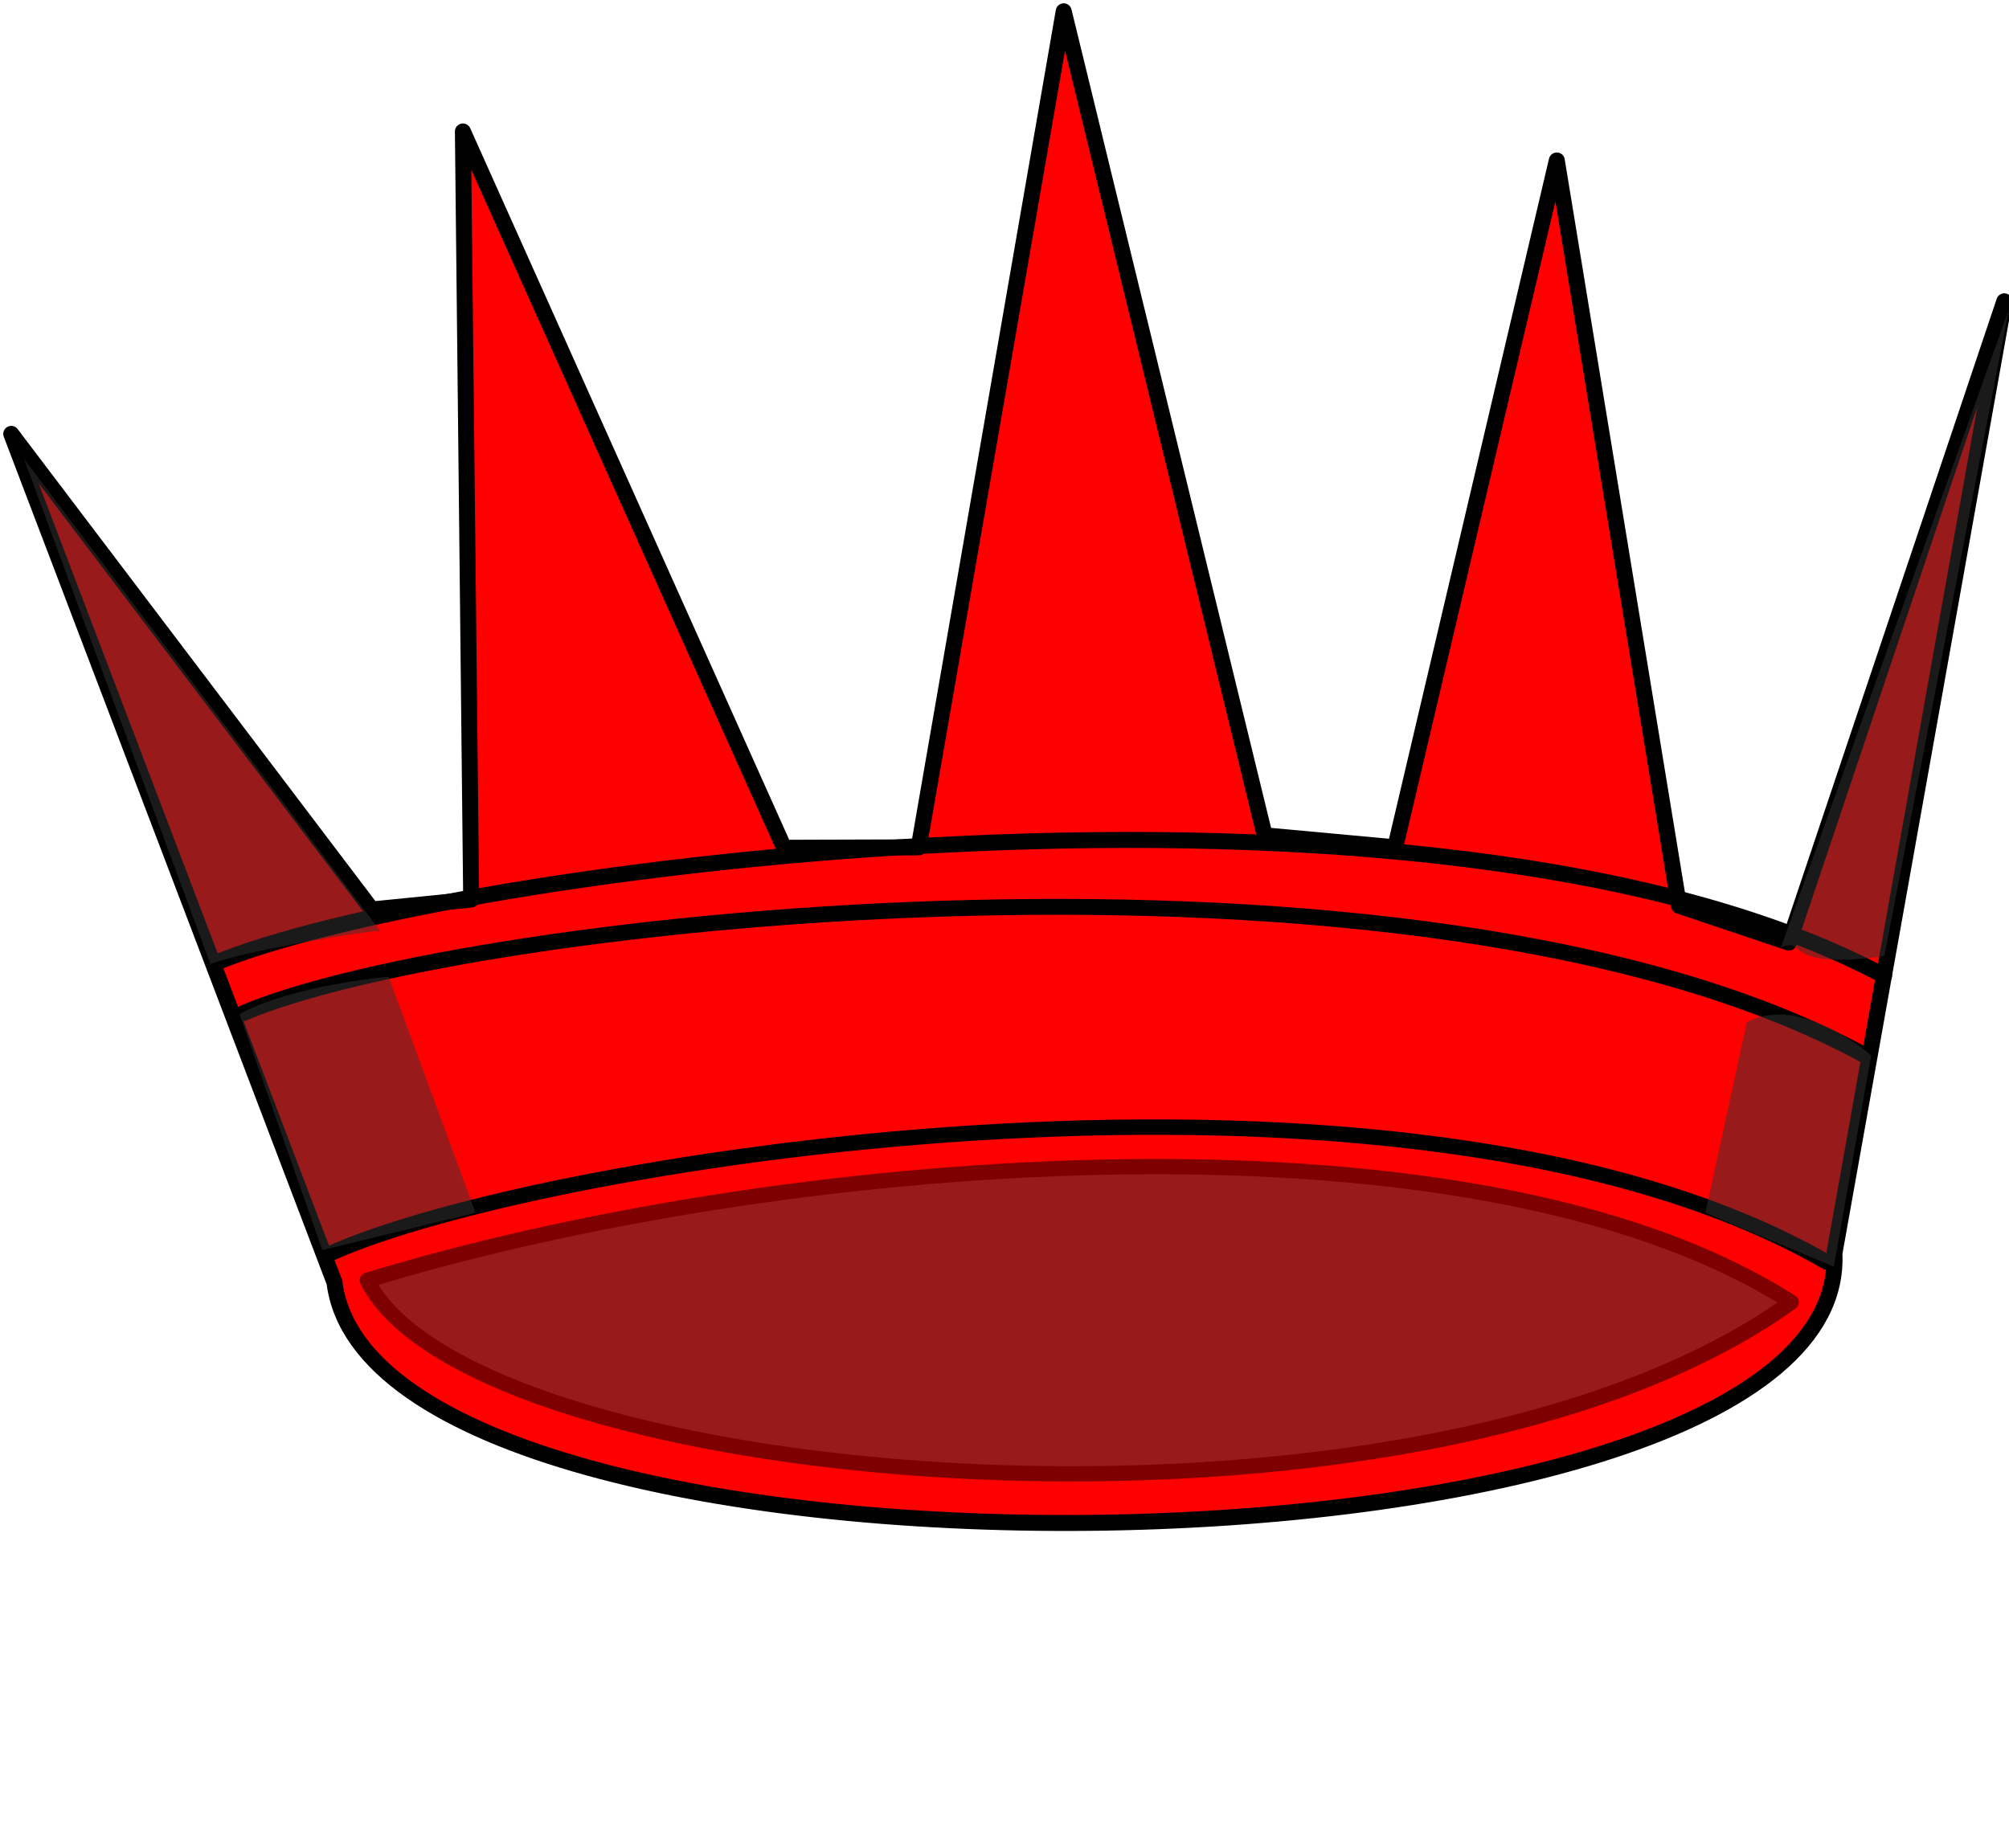
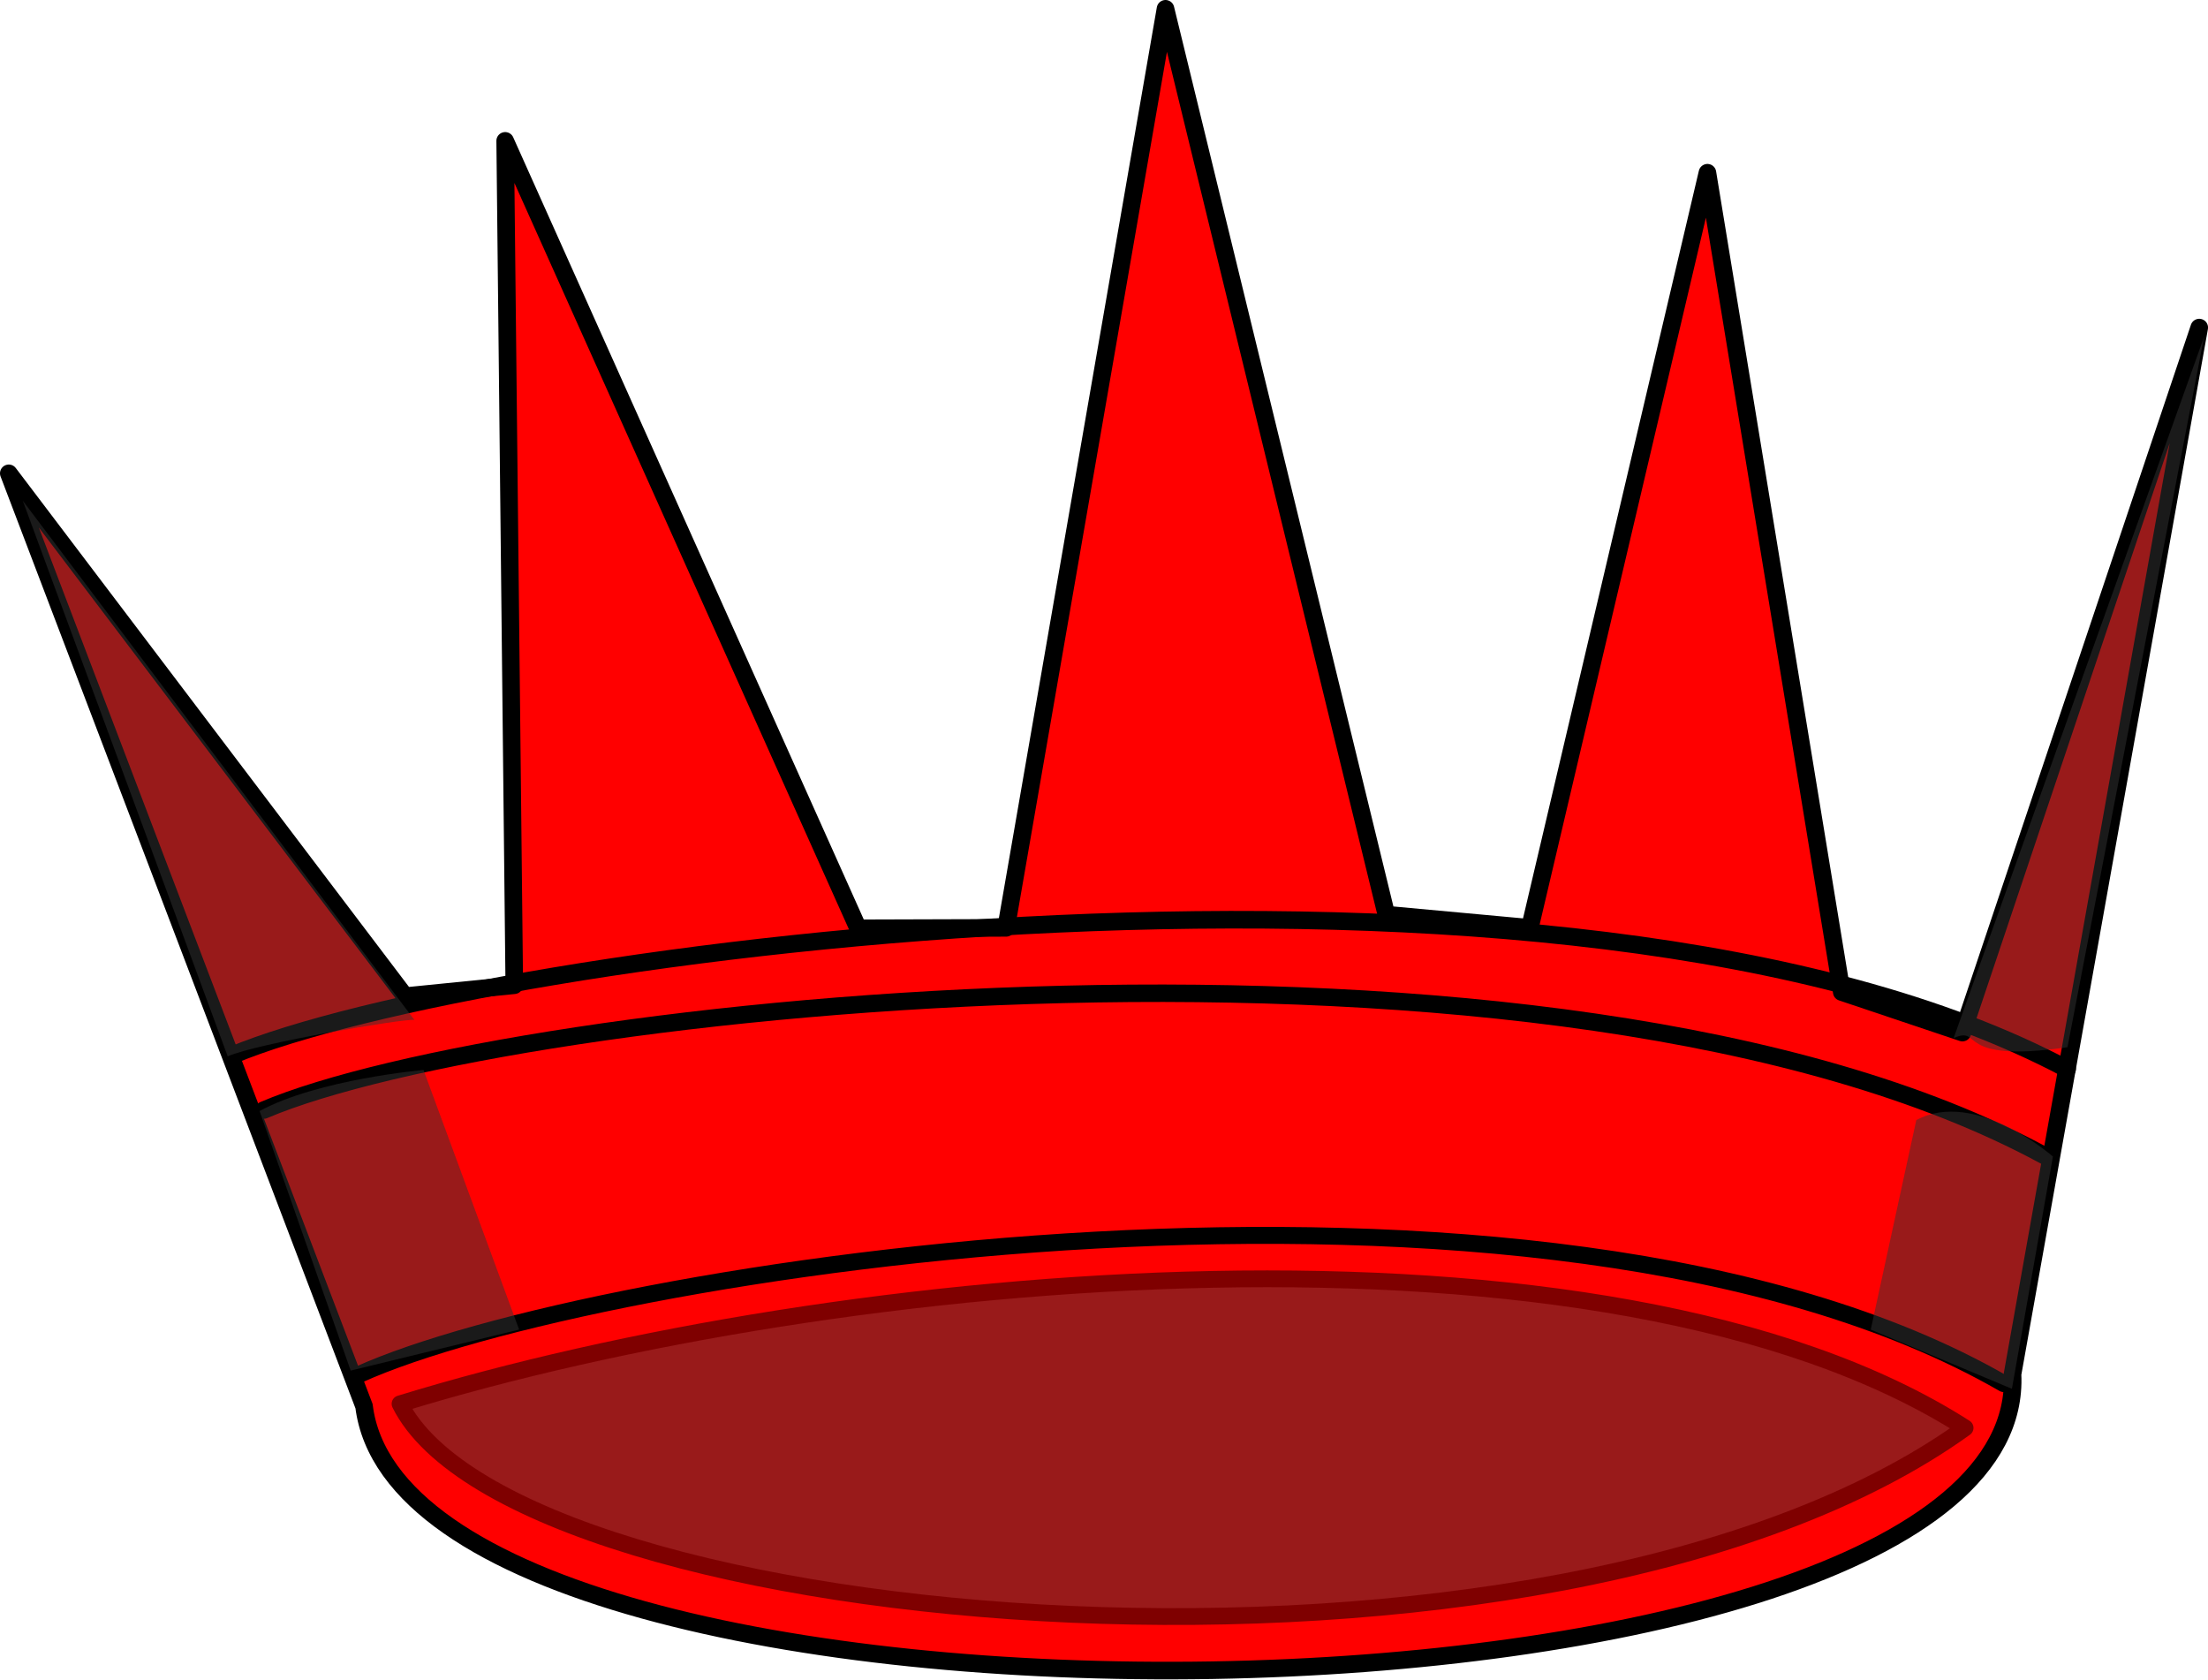
- <svg xmlns="http://www.w3.org/2000/svg" width="125.611" height="115.529" id="svg2" version="1.0">
+ <svg xmlns="http://www.w3.org/2000/svg" width="125.611" height="95.529" id="svg2" version="1.0">
  <defs id="defs4">
    </defs>
-   <g id="body">
+   <g id="body" transform="translate(-0.20372,-0.20824)">
    <path style="fill:#ff0000;fill-opacity:1;fill-rule:evenodd;stroke:#000000;stroke-width:1;stroke-linecap:round;stroke-linejoin:round;stroke-miterlimit:4;stroke-opacity:1;stroke-dasharray:none" d="m -306.477,211.171 -20.207,-53.057 22.539,29.741 6.218,-0.622 -0.518,-48.031 20.078,44.793 8.42,-0.026 9.067,-52.28 12.565,51.528 8.161,0.751 10.104,-42.953 7.642,46.606 6.865,2.306 13.472,-40.104 -10.622,59.534 c 1.036,21.503 -91.192,22.798 -93.782,1.813 z" id="path3212" transform="translate(327.3877,-130.9809)" />
    <path style="fill:none;stroke:#000000;stroke-width:1;stroke-linecap:round;stroke-linejoin:round;stroke-miterlimit:4;stroke-opacity:1;stroke-dasharray:none" d="m -313.99,191.223 c 14.249,-5.959 76.166,-14.249 104.404,0.777" id="path3214" transform="translate(327.3877,-130.9809)" />
    <path id="path3216" d="M 15.207,63.354 C 29.201,57.39 88.778,50.905 116.511,65.946" style="fill:none;stroke:#000000;stroke-width:0.992;stroke-linecap:round;stroke-linejoin:round;stroke-miterlimit:4;stroke-opacity:1;stroke-dasharray:none" />
    <path id="path3220" d="m 20.635,78.392 c 13.228,-5.983 67.342,-14.567 93.558,0.52" style="fill:none;stroke:#000000;stroke-width:0.965;stroke-linecap:round;stroke-linejoin:round;stroke-miterlimit:4;stroke-opacity:1;stroke-dasharray:none" />
    <path id="path3218" style="opacity:0.5;fill:#333333;fill-opacity:1;fill-rule:evenodd;stroke:#000000;stroke-width:0.954;stroke-linecap:round;stroke-linejoin:round;stroke-miterlimit:4;stroke-opacity:1;stroke-dasharray:none" d="M 111.996,81.432 C 88.503,98.354 29.526,93.245 22.961,80.063 47.893,72.395 91.63,68.394 111.996,81.432 z" />
    <path style="opacity:0.5;fill:#333333;stroke:none" d="m -348.705,140.482 22.28,29.534 c -0.583,-0.086 -8.933,1.328 -10.622,2.073 z" id="path3006" transform="translate(350.2037,-111.7918)" />
    <path style="opacity:0.5;fill:#333333;stroke:none" d="m -335.233,175.197 c 3.368,-1.813 9.326,-2.332 9.326,-2.332 l 5.44,14.767 -9.585,2.332 z" id="path3008" transform="translate(350.2037,-111.7918)" />
    <path transform="translate(350.2037,-111.7918)" id="path3010" d="m -240.984,175.716 c 3.368,-1.813 7.772,2.073 7.772,2.073 l -2.332,13.212 -8.031,-3.368 z" style="opacity:0.5;fill:#333333;stroke:none" />
    <path transform="translate(350.2037,-111.7918)" id="path3012" d="m -224.611,131.156 -7.772,40.414 c -6.542,0.95 -4.788,-1.262 -6.477,-0.518 z" style="opacity:0.5;fill:#333333;stroke:none" />
  </g>
</svg>
